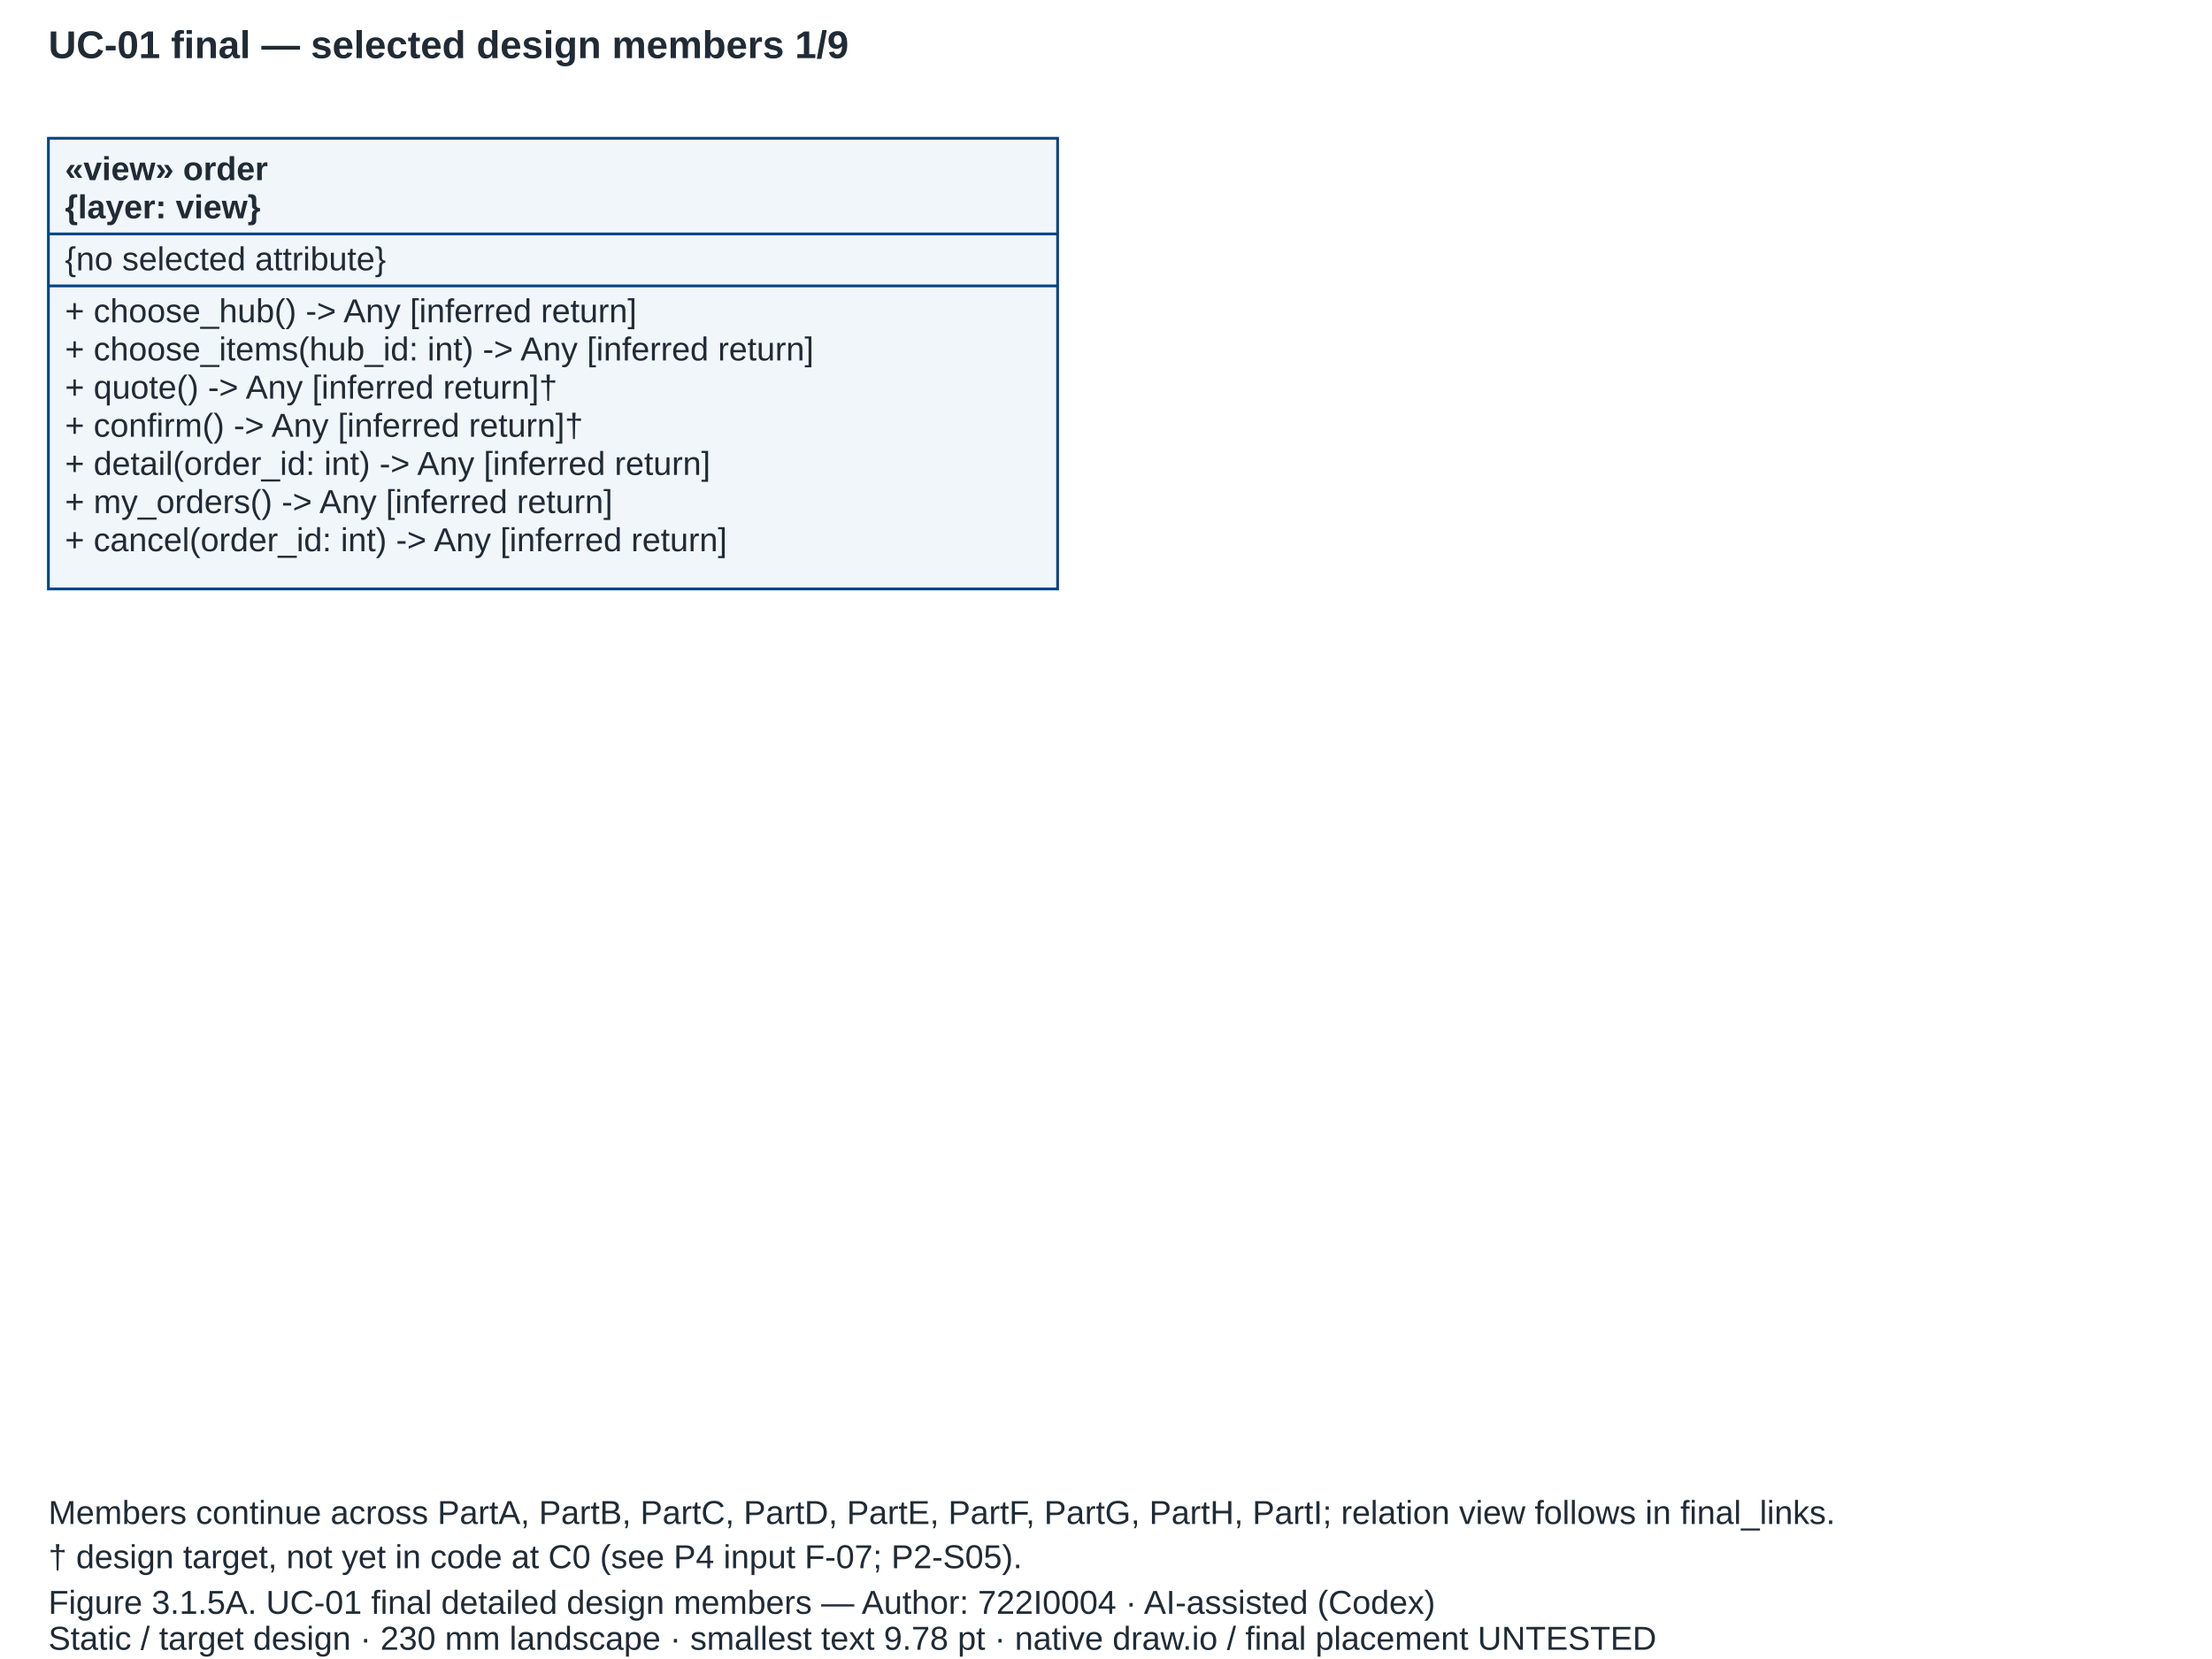
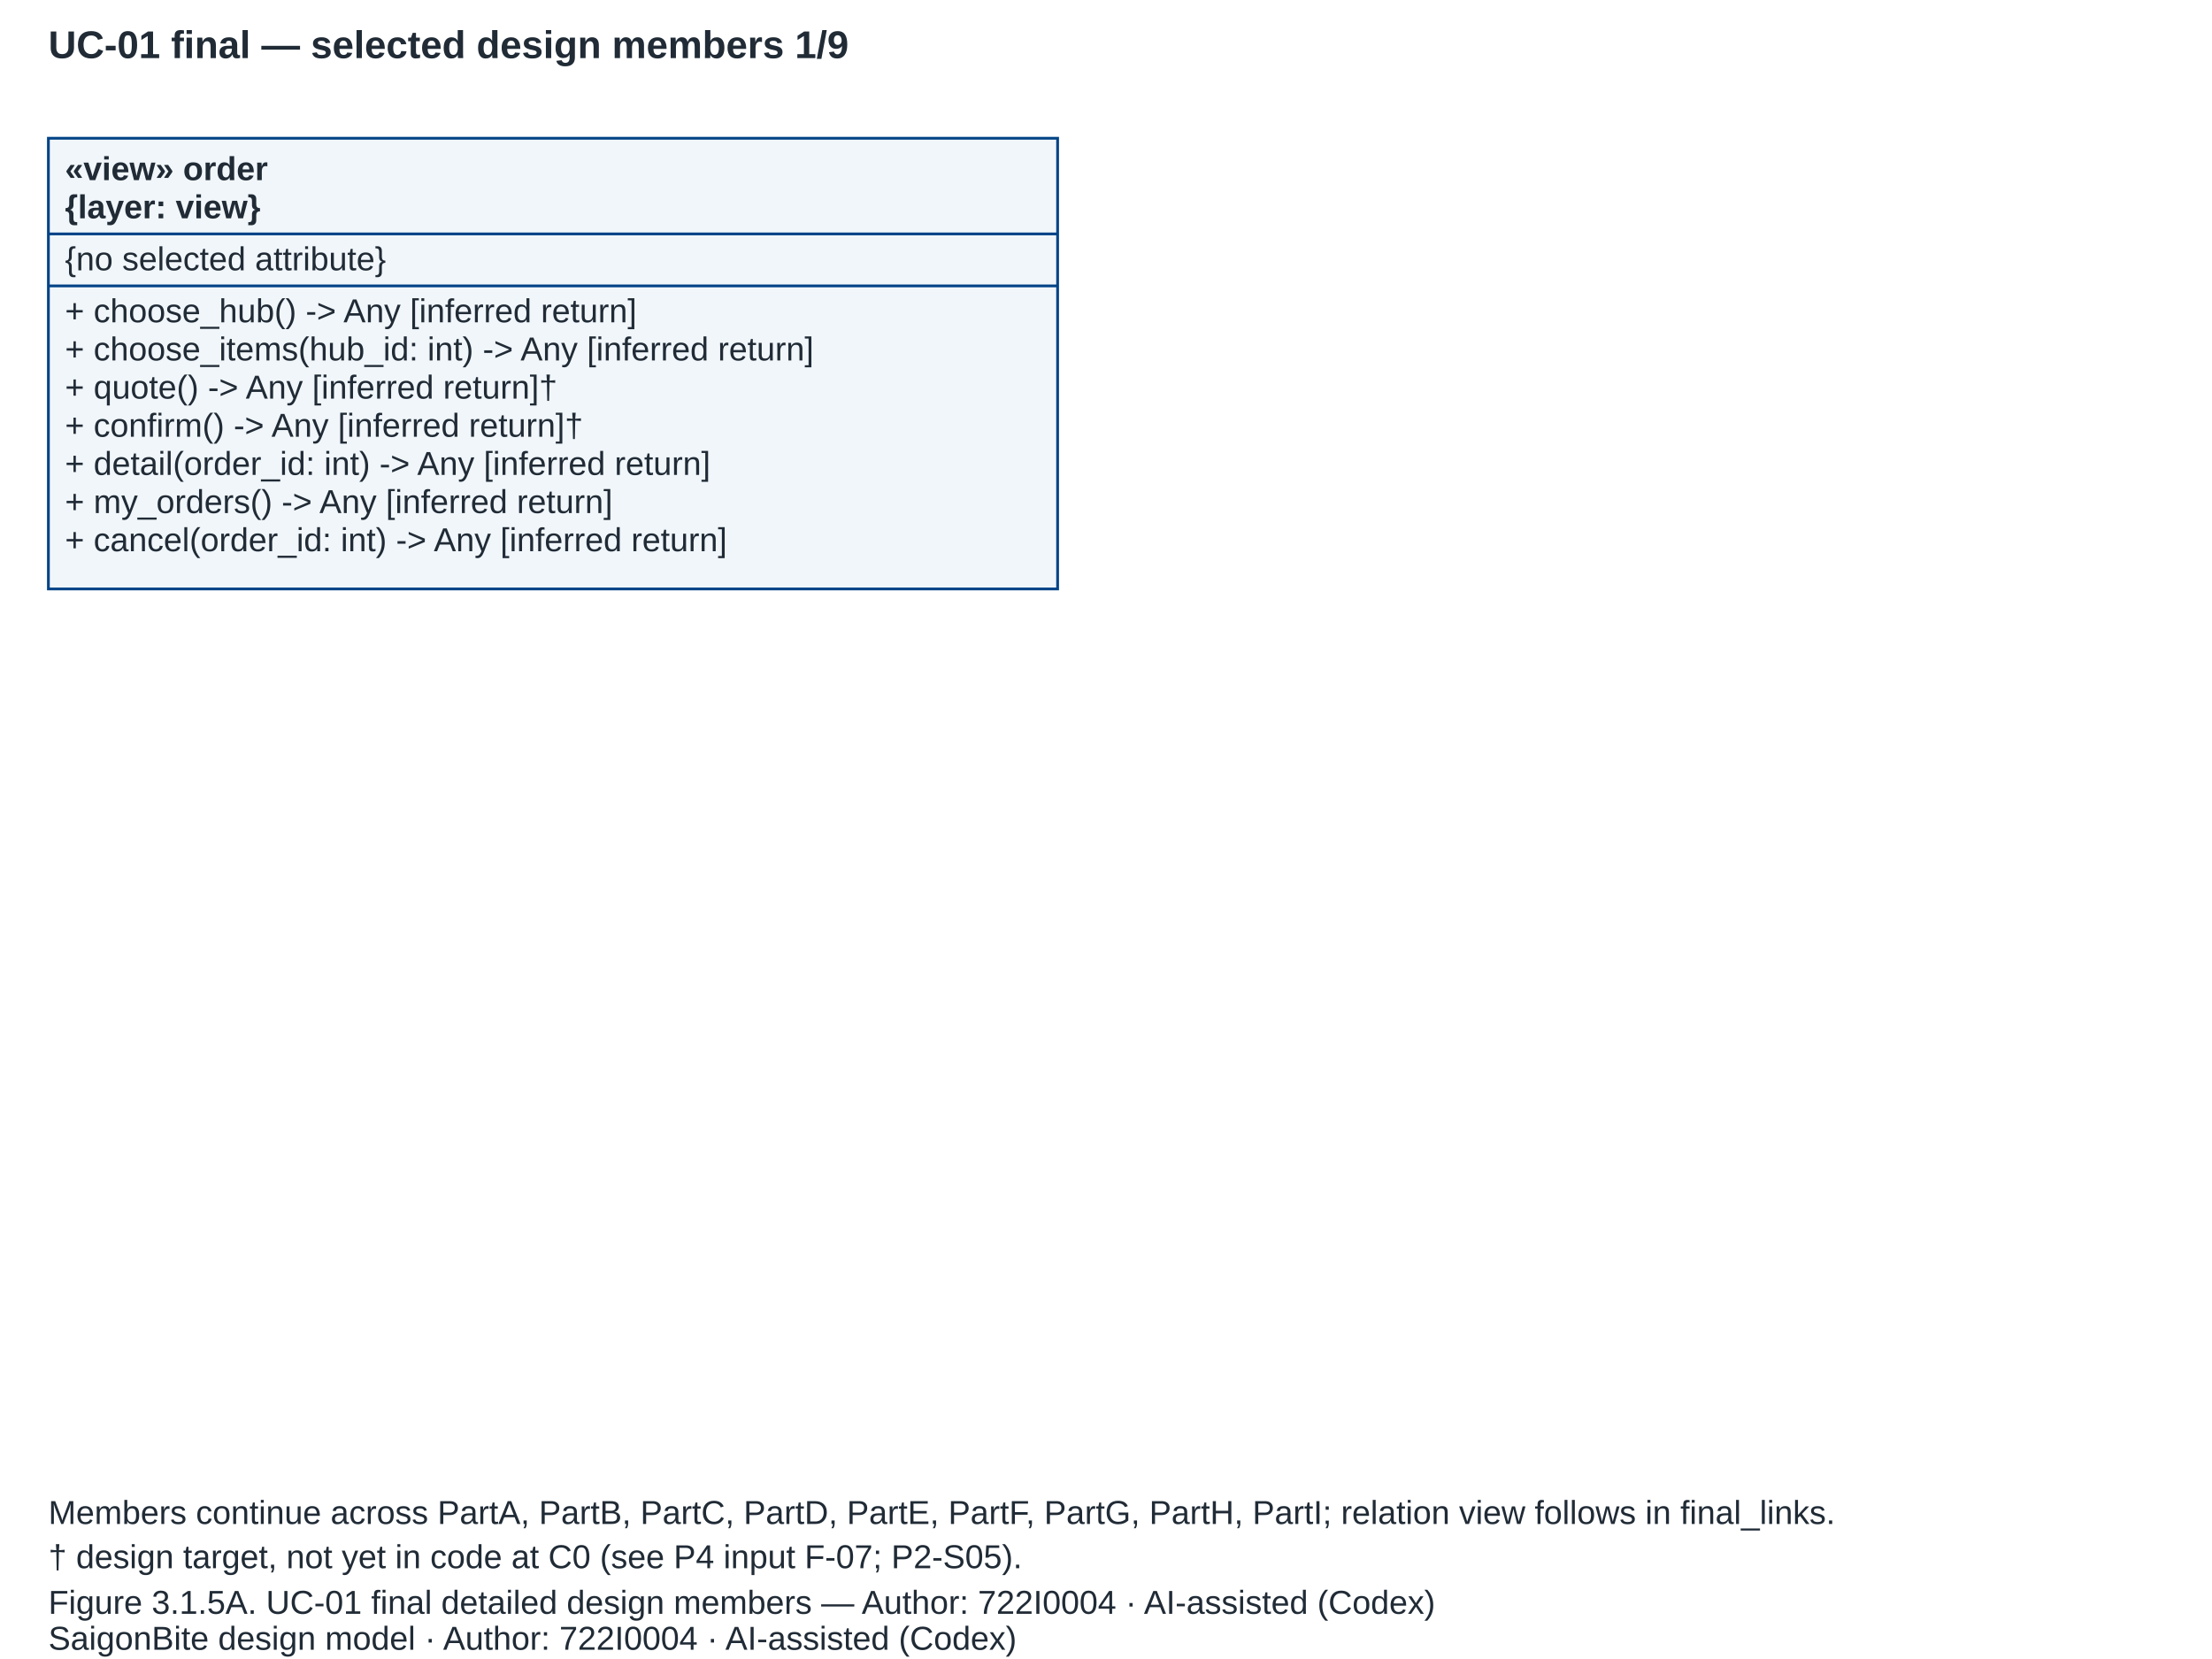
<svg xmlns="http://www.w3.org/2000/svg" width="1600" height="1200" viewBox="0 0 1600 1200">
  <rect width="100%" height="100%" fill="white" />
  <text x="35" y="42.04" font-family="Arial" font-size="28" font-weight="bold" fill="#202B36">UC-01 final — selected design members 1/9</text>
  <rect x="35" y="100" width="730" height="326.0" fill="#F1F6FA" stroke="#004387" stroke-width="2" />
  <text x="47" y="130.32" font-family="Arial" font-size="24" font-weight="bold" fill="#202B36">«view» order</text>
  <text x="47" y="157.92" font-family="Arial" font-size="24" font-weight="bold" fill="#202B36">{layer: view}</text>
  <polyline points="35,169.2 765,169.2" fill="none" stroke="#004387" stroke-width="2" />
  <text x="47" y="195.52" font-family="Arial" font-size="24" font-weight="normal" fill="#202B36">{no selected attribute}</text>
  <polyline points="35,206.8 765,206.8" fill="none" stroke="#004387" stroke-width="2" />
  <text x="47" y="233.12" font-family="Arial" font-size="24" font-weight="normal" fill="#202B36">+ choose_hub() -&gt; Any [inferred return]</text>
  <text x="47" y="260.72" font-family="Arial" font-size="24" font-weight="normal" fill="#202B36">+ choose_items(hub_id: int) -&gt; Any [inferred return]</text>
  <text x="47" y="288.32" font-family="Arial" font-size="24" font-weight="normal" fill="#202B36">+ quote() -&gt; Any [inferred return]†</text>
  <text x="47" y="315.92" font-family="Arial" font-size="24" font-weight="normal" fill="#202B36">+ confirm() -&gt; Any [inferred return]†</text>
  <text x="47" y="343.52" font-family="Arial" font-size="24" font-weight="normal" fill="#202B36">+ detail(order_id: int) -&gt; Any [inferred return]</text>
  <text x="47" y="371.12" font-family="Arial" font-size="24" font-weight="normal" fill="#202B36">+ my_orders() -&gt; Any [inferred return]</text>
  <text x="47" y="398.72" font-family="Arial" font-size="24" font-weight="normal" fill="#202B36">+ cancel(order_id: int) -&gt; Any [inferred return]</text>
  <text x="35" y="1102.32" font-family="Arial" font-size="24" font-weight="normal" fill="#202B36">Members continue across PartA, PartB, PartC, PartD, PartE, PartF, PartG, PartH, PartI; relation view follows in final_links.</text>
  <text x="35" y="1134.32" font-family="Arial" font-size="24" font-weight="normal" fill="#202B36">† design target, not yet in code at C0 (see P4 input F-07; P2-S05).</text>
  <text x="35" y="1167.32" font-family="Arial" font-size="24" font-weight="normal" fill="#202B36">Figure 3.1.5A. UC-01 final detailed design members — Author: 722I0004 · AI-assisted (Codex)</text>
-   <text x="35" y="1193.32" font-family="Arial" font-size="24" font-weight="normal" fill="#202B36">Static / target design · 230 mm landscape · smallest text 9.78 pt · native draw.io / final placement UNTESTED</text>
+   <text x="35" y="1193.32" font-family="Arial" font-size="24" font-weight="normal" fill="#202B36">SaigonBite design model · Author: 722I0004 · AI-assisted (Codex)</text>
</svg>
